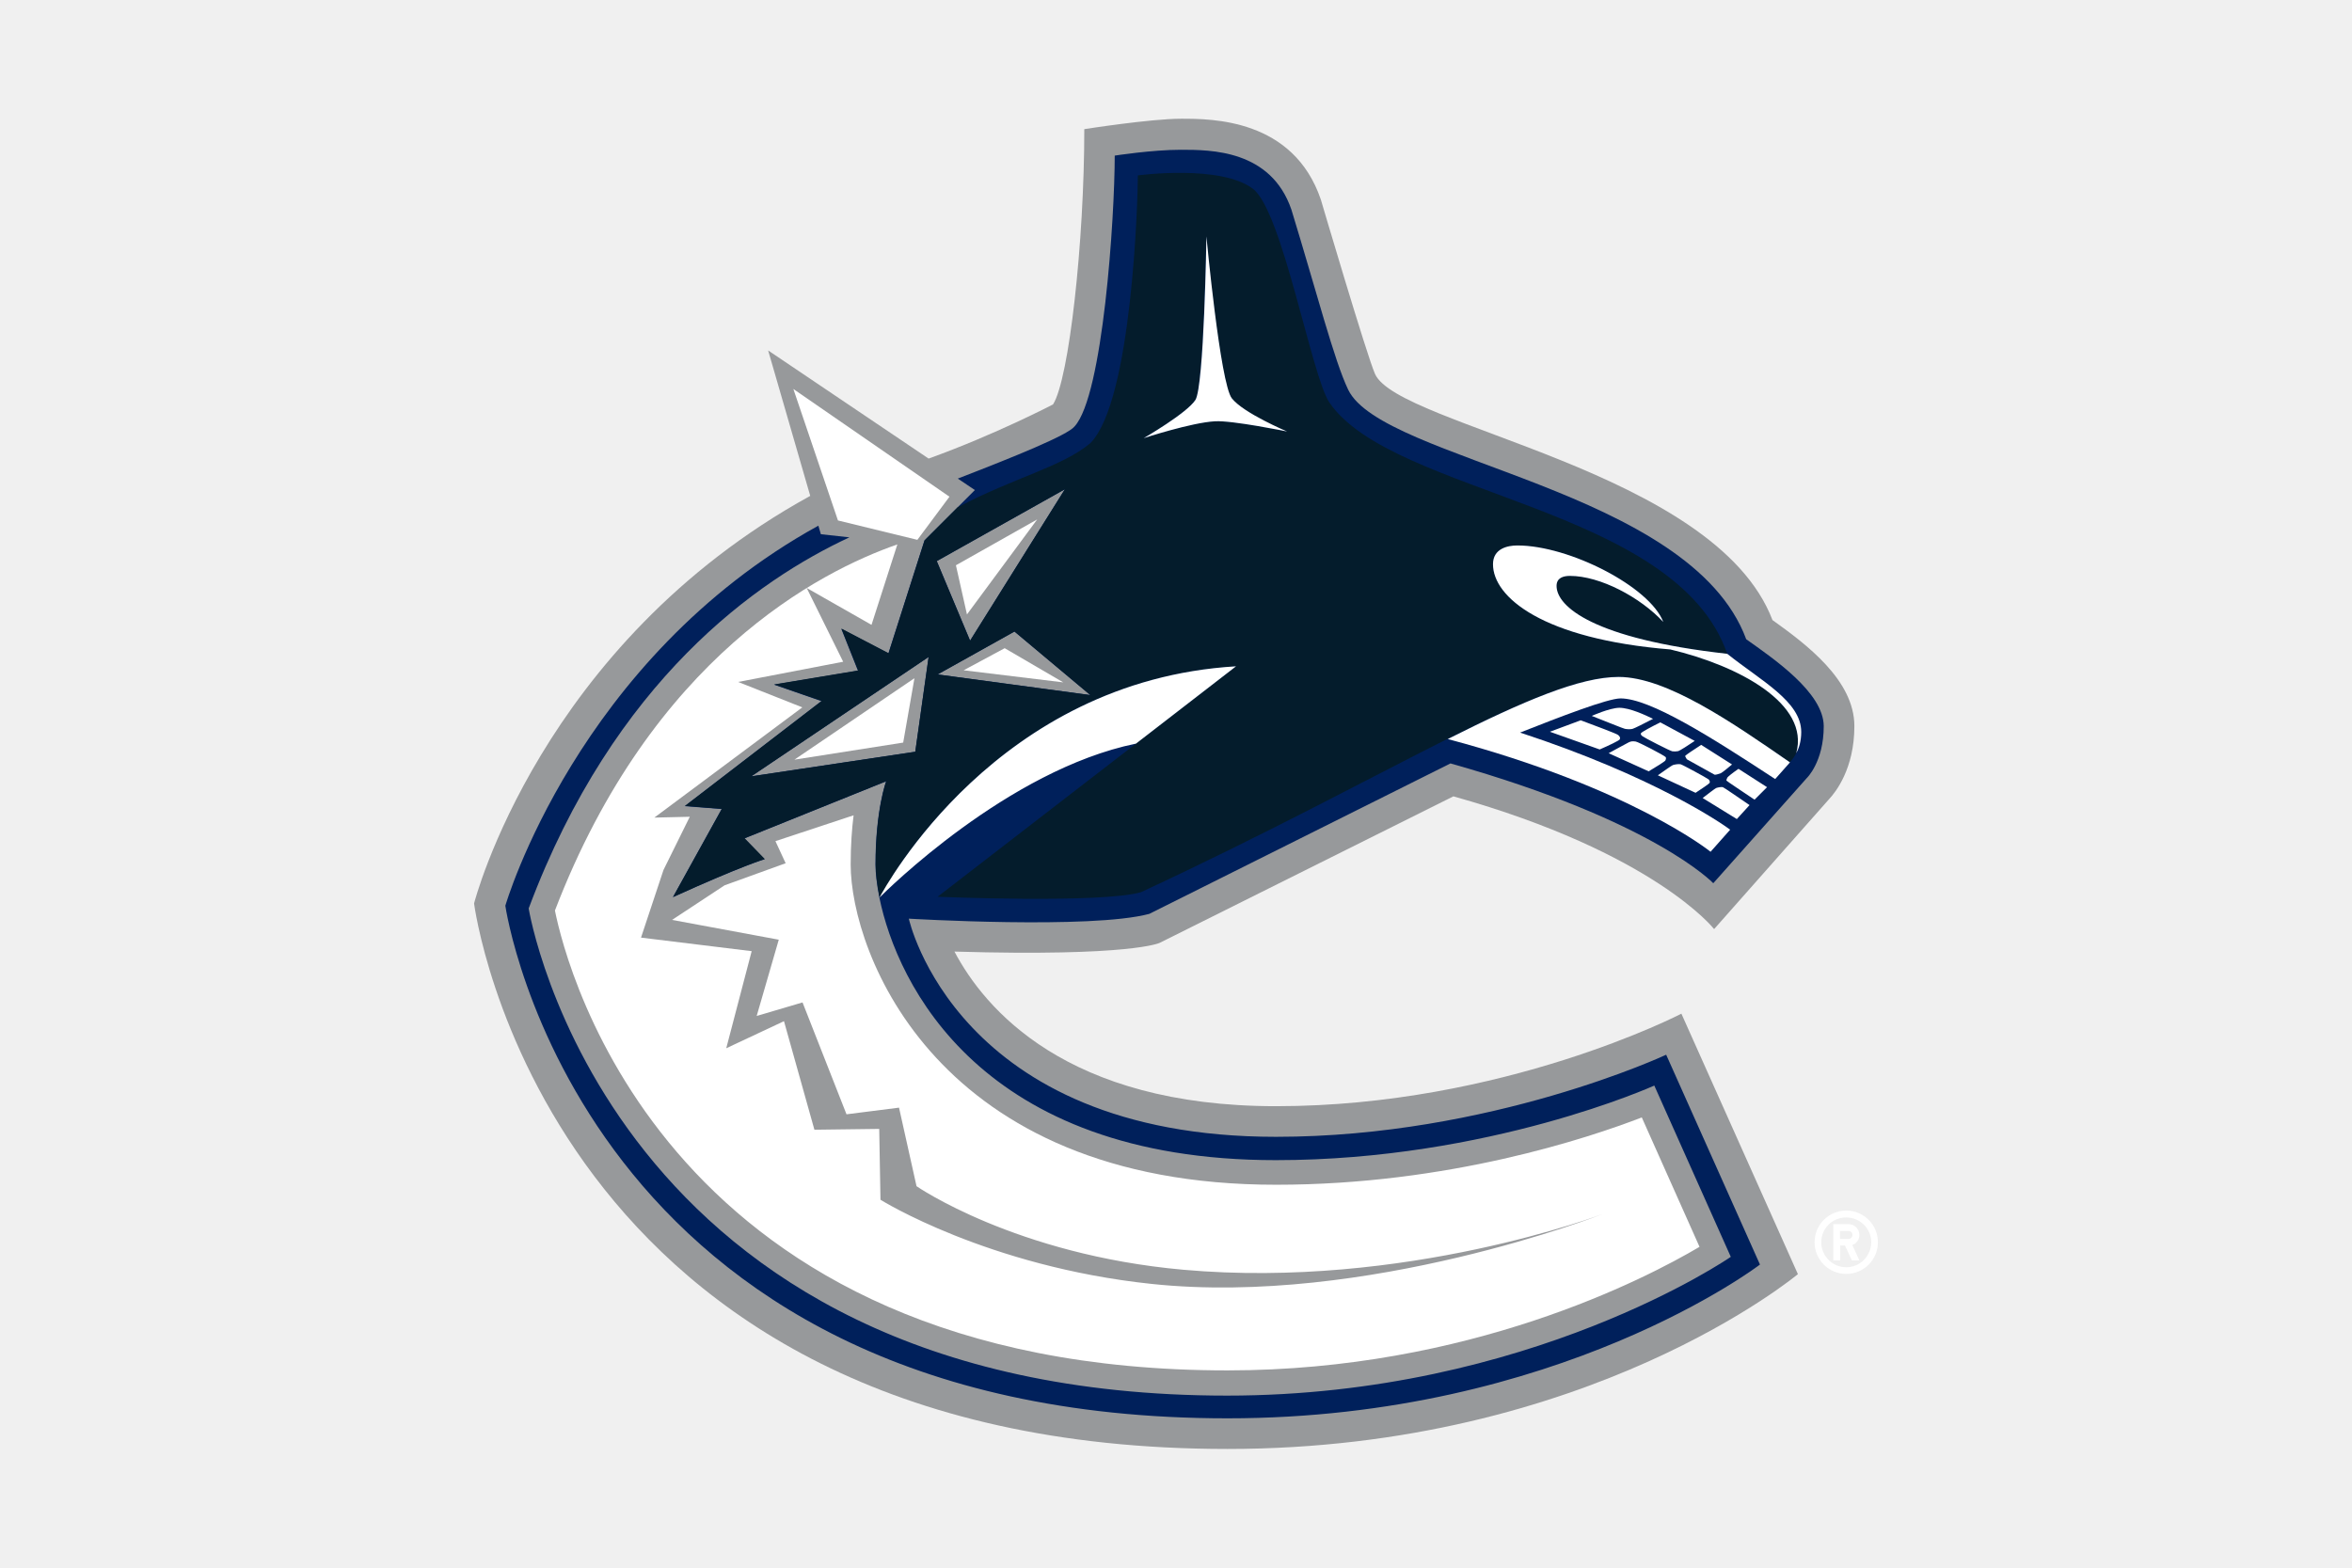
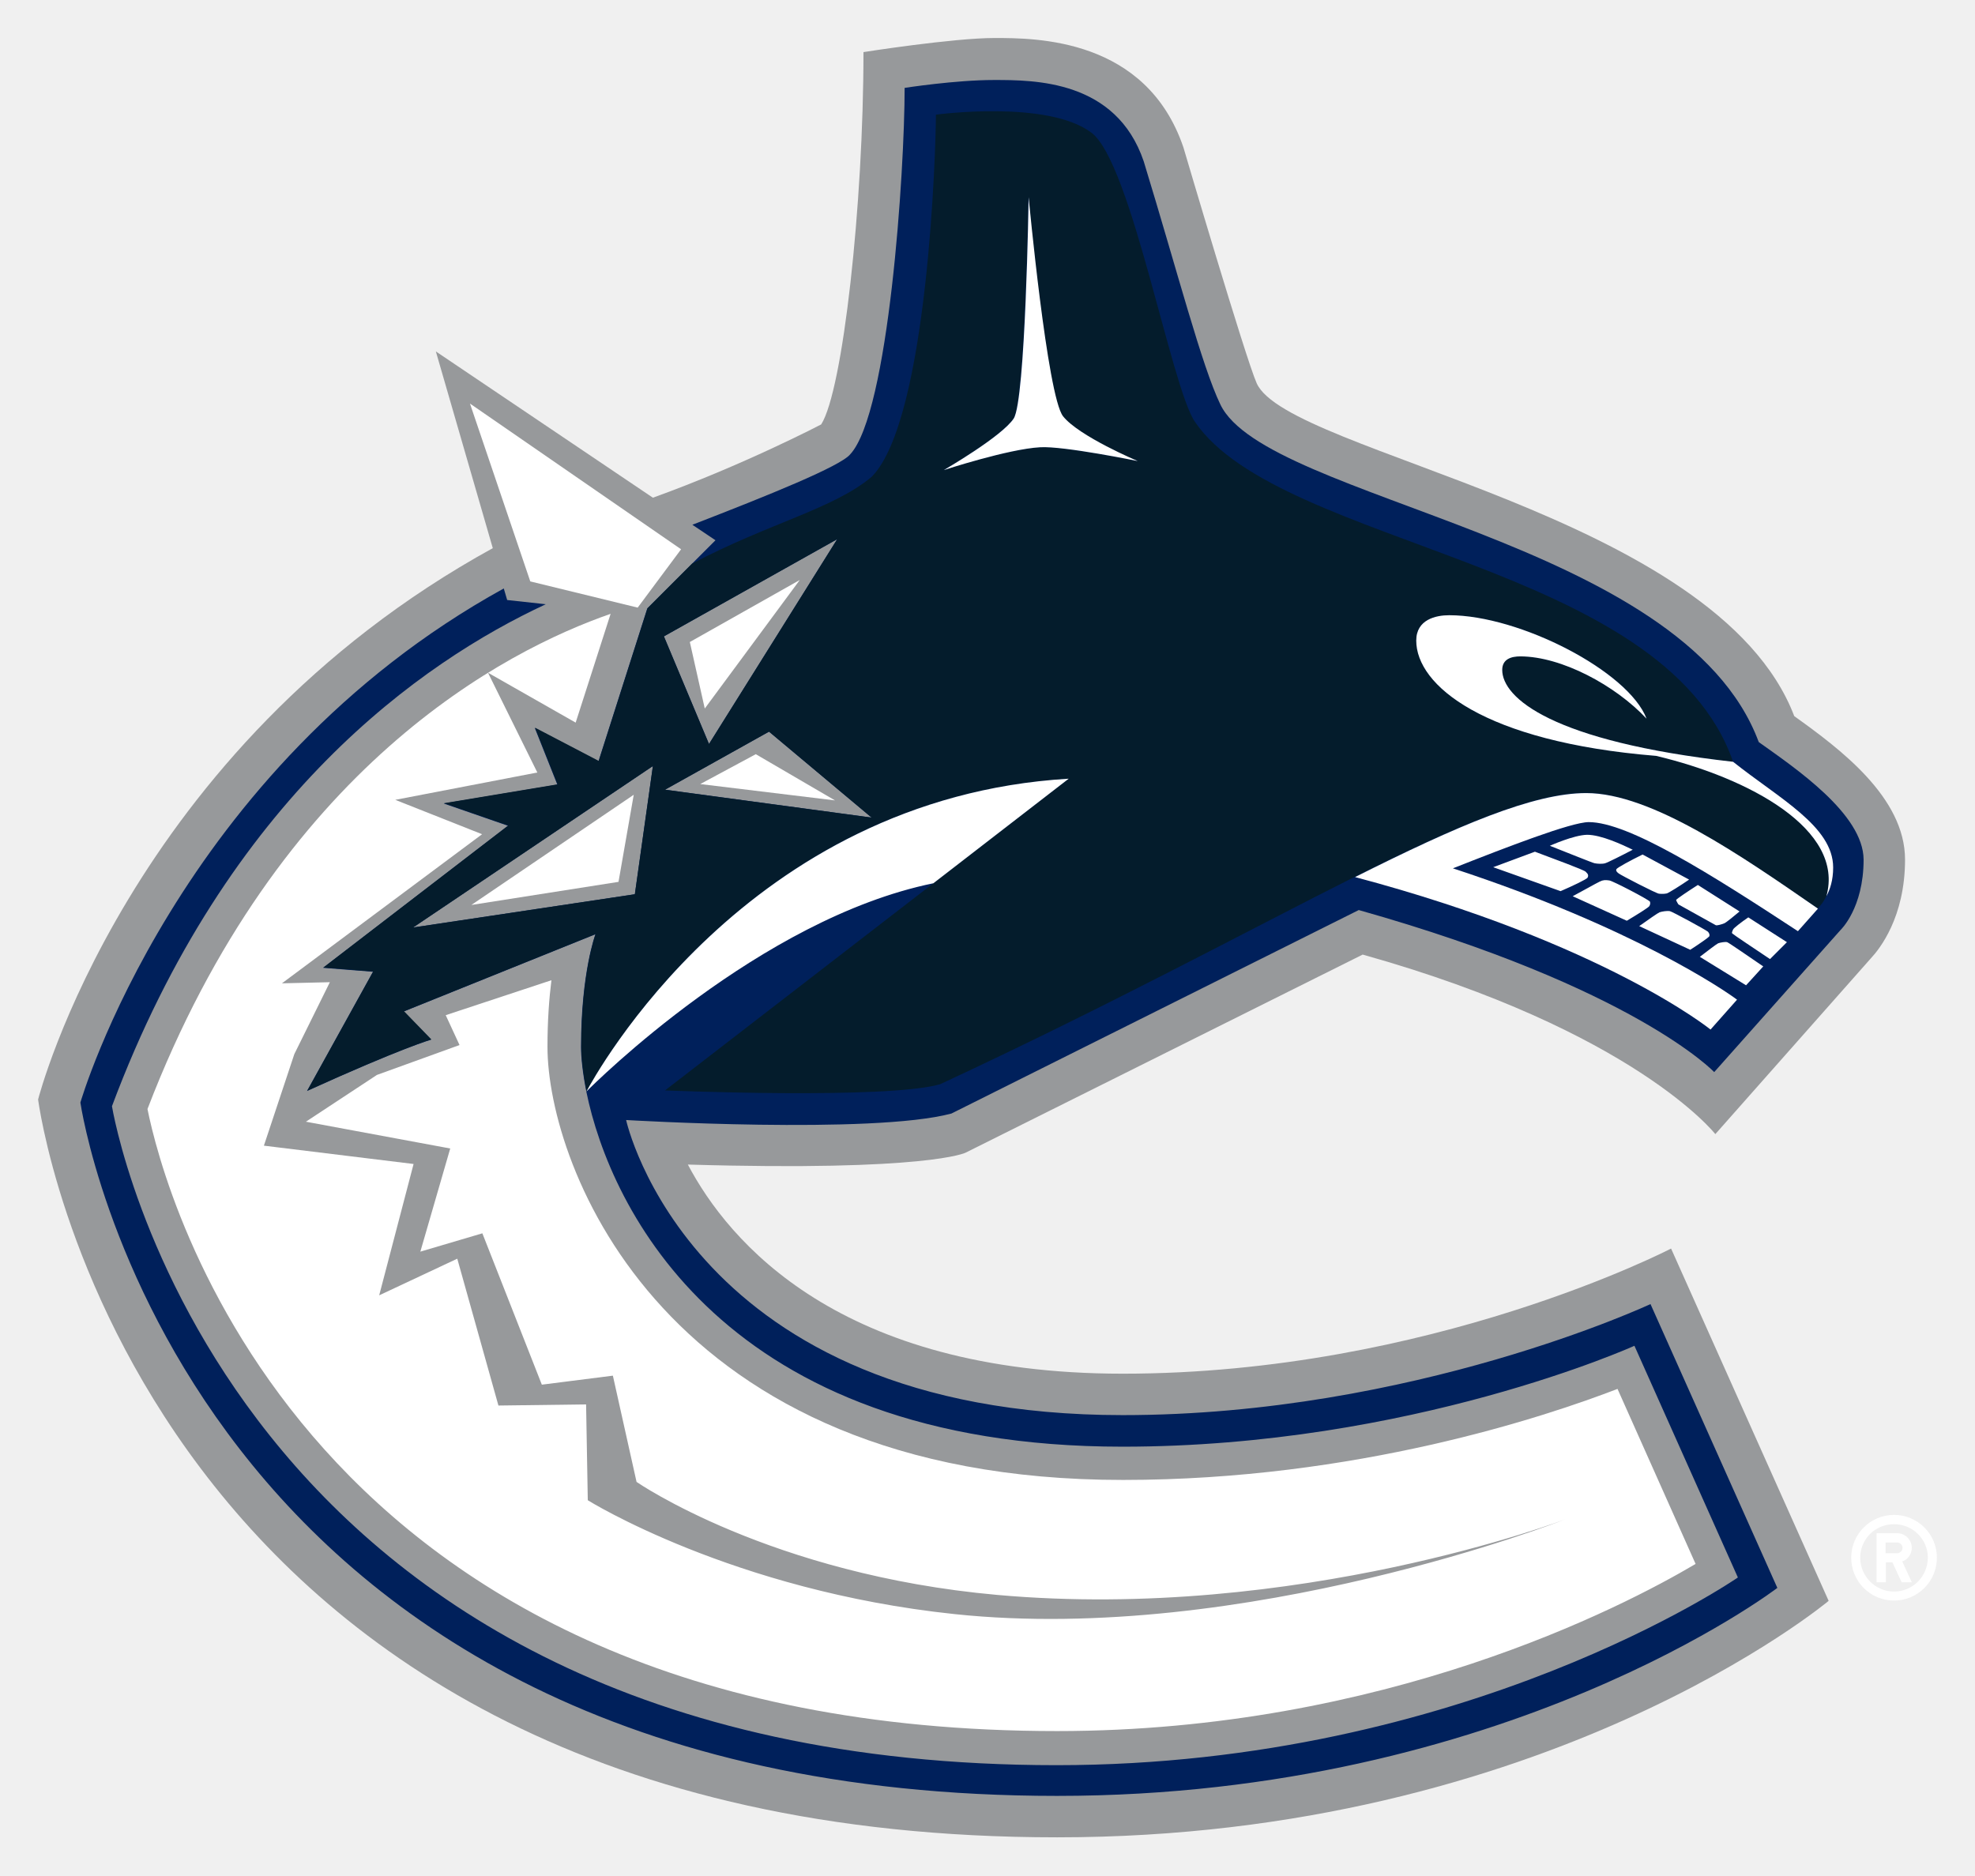
- <svg xmlns="http://www.w3.org/2000/svg" viewBox="0 0 960 640">
+ <svg xmlns="http://www.w3.org/2000/svg" viewBox="182 37 596 566">
  <path fill="#97999b" d="m473.365 384.905 119.857-59.801c82.088 23.053 106.417 54.187 106.417 54.187l46.956-53.081c2.552-2.722 10.293-12.335 10.293-29.773 0-18.8-19.65-33.431-33.431-43.298-23.393-61.332-152.692-79.111-162.22-100.462-3.317-7.401-22.117-71.2-22.117-71.2-11.228-33.006-44.489-33.006-56.993-33.006-12.59 0-39.556 4.254-39.556 4.254 0 46.02-6.209 102.078-12.759 112.37 0 0-23.393 12.25-50.785 22.118l-65.5-44.15 17.183 59.377C220.381 263.09 193.5 368.828 193.5 368.828s28.327 222.7 307.511 222.7c147.589 0 232.824-71.37 232.824-71.37l-47.551-106.331s-72.646 37.769-165.453 37.769c-85.575 0-119.006-39.895-131.255-63.118 72.475 2.126 83.789-3.573 83.789-3.573" />
  <path fill="#00205b" d="M712.739 260.964c-22.798-61.587-148.609-72.816-162.475-101.908-5.614-11.654-12.76-39.471-23.138-73.412-8.336-24.499-32.92-24.499-45.169-24.499-11.739 0-26.966 2.382-26.966 2.382 0 25.094-4.764 97.996-16.418 110.585-2.892 3.573-24.328 12.25-47.636 21.267l6.975 4.678-7.145 7.146-13.441 13.44-14.716 46.105-19.225-10.037 6.805 17.098-34.281 5.699 19.395 6.72-55.803 42.873 15.057 1.19-19.906 35.984c28.667-13.015 37.429-15.482 37.429-15.482l-8.251-8.507 57.844-23.308s-4.338 11.569-4.338 34.027c0 3.232.51 7.996 1.616 13.525 7.146 34.962 41.257 107.097 161.794 107.097 87.192 0 154.479-30.453 154.479-30.453l31.219 69.924s-81.833 56.653-205.603 56.653c-252.984 0-285.054-198.883-285.054-198.883 34.877-93.316 93.572-134.148 130.916-151.501l-11.654-1.276-1.021-3.488c-98.591 54.357-127.768 155.16-127.768 155.16s30.028 209.26 294.751 209.26c135.424 0 217.342-62.778 217.342-62.778l-38.28-85.661S608.534 464.1 520.832 464.1c-130.575 0-149.885-89.063-149.885-89.063s74.347 4.423 98.166-1.957l122.919-61.417c83.279 23.478 107.267 48.912 107.267 48.912l38.11-42.872s6.975-6.551 6.975-21.267c-.085-13.78-20.671-27.646-31.644-35.472M445.038 283.76l-62.353-8.421 31.389-17.523zm-10.378-84.044-38.704 61.842-13.611-32.495zm-128.023 117.22 72.39-48.743-5.444 38.705z" />
  <path fill="#fff" d="m368.649 303.157 4.594-26.286-48.998 33.26zm24.669-29.518 40.661 4.934-23.903-13.951zm-3.147-42.873 4.508 20.075 28.667-38.79z" />
  <path fill="#fff" d="m281.543 333.439-14.461.34 60.396-45-26.2-10.377 42.873-8.252-14.887-30.113 26.456 15.057 10.548-32.836c-31.815 11.059-100.122 46.106-139.763 149.46 4.764 23.734 46.191 187.74 274.506 187.74 98.591 0 170.556-37.344 192.673-50.444l-23.563-52.826c-21.862 8.422-78.941 27.476-149.204 27.476-138.827.085-173.704-95.018-173.704-130.745 0-7.911.51-14.631 1.191-20.076l-31.899 10.549 4.168 9.016-24.924 9.017-21.437 14.12 43.554 8.082-9.017 31.134 18.714-5.53 17.949 45.68 21.436-2.721 7.146 32.07s40.406 27.986 108.883 34.11c90.425 8.082 171.322-22.797 171.322-22.797s-96.464 37.855-184.252 28.582c-67.031-7.06-110.67-34.366-110.67-34.366l-.51-28.922-26.455.34-12.42-44.32-23.563 11.059 10.378-39.64-45.17-5.53 9.187-27.645zm92.891-113.052 13.1-17.608-63.714-43.98 18.204 53.677zM753.57 494.212c-7.145 0-12.93 5.785-12.93 12.93s5.785 12.93 12.93 12.93 12.93-5.784 12.93-12.93-5.784-12.93-12.93-12.93m0 23.138c-5.614 0-10.208-4.593-10.208-10.208s4.509-10.122 10.208-10.122c5.615 0 10.208 4.508 10.208 10.122-.085 5.7-4.593 10.208-10.208 10.208" />
  <path fill="#fff" d="M758.929 504.167c0-2.382-1.956-4.424-4.423-4.424h-6.21v14.8h2.807v-6.038h1.957l2.807 6.039h3.062l-2.892-6.294c1.616-.511 2.892-2.127 2.892-4.083m-4.423 1.616h-3.488v-3.233h3.488a1.616 1.616 0 1 1 0 3.233" />
  <path fill="#041c2c" d="M681.775 265.13c-52.145-4.253-72.391-21.351-72.391-34.791 0-6.465 5.955-7.656 9.953-7.656 21.266 0 54.187 16.843 59.546 31.219-9.357-10.038-25.69-18.8-38.11-18.8-2.637 0-5.444.766-5.444 4.084 0 8.42 14.972 21.606 69.669 27.73-20.926-60.395-136.445-64.65-162.39-102.588-7.23-10.548-19.14-77.92-31.134-87.192-13.185-10.123-47.041-5.53-47.041-5.53 0 9.358-2.297 92.042-19.395 109.31-11.57 9.698-30.964 13.95-54.186 26.2l-13.441 13.44-14.716 46.106-19.225-10.038 6.805 17.098-34.281 5.7 19.395 6.72-55.803 42.873 15.057 1.19-19.906 35.983c28.667-13.015 37.429-15.481 37.429-15.481l-8.251-8.507 57.844-23.308s-4.338 11.569-4.338 34.026c0 3.233.51 7.996 1.616 13.526 2.467-4.764 47.977-88.724 145.462-94.423l-40.832 31.559-80.982 62.523s66.69 2.807 83.024-1.871c51.55-23.99 92.806-46.361 125.13-62.608 31.05-15.567 53.933-25.35 69.755-25.35 19.565 0 46.7 18.885 69.923 34.877 0 0 1.447-1.191 2.637-3.743 5.615-19.99-23.392-35.642-51.38-42.277m-308.192 41.768-66.946 10.038 72.39-48.743zm61.077-107.182-38.705 61.842-13.61-32.495zm-51.975 75.623 31.389-17.524 30.964 25.945zm113.137-103.355c-9.612.596-29.092 6.89-29.092 6.89s17.523-10.122 21.096-15.566 4.508-66.777 4.508-66.777 5.615 60.056 10.378 66.096c4.764 6.04 22.458 13.525 22.458 13.525s-22.287-4.593-29.348-4.168" />
  <path fill="#fff" d="M502.798 162.628c-4.764-6.04-10.378-66.096-10.378-66.096s-.936 61.332-4.509 66.776c-3.573 5.445-21.096 15.567-21.096 15.567s19.48-6.38 29.092-6.89c7.061-.425 29.433 4.168 29.433 4.168s-17.779-7.485-22.542-13.525M358.952 366.445c2.467-2.467 52.315-52.146 104.716-62.864l40.831-31.56c-97.485 5.785-142.995 89.745-145.547 94.424m376.244-67.627c0-12.42-16.332-20.841-30.198-31.9-54.697-6.125-69.669-19.31-69.669-27.731 0-3.318 2.808-4.083 5.445-4.083 12.419 0 28.752 8.76 38.109 18.799-5.444-14.291-38.28-31.22-59.546-31.22-3.998 0-9.952 1.277-9.952 7.657 0 13.44 20.245 30.538 72.39 34.792 27.987 6.635 56.994 22.202 51.38 42.362 1.105-2.041 2.041-4.85 2.041-8.676m-102.589-.086 20.331 7.23c3.743-1.615 7.826-3.572 8.166-4.082.255-.596.255-1.021-.595-1.786-.596-.596-9.698-3.913-15.312-6.04zm17.099-6.464c5.444 2.126 12.929 5.189 13.525 5.274.851.17 2.297.255 3.147 0 .681-.171 5.104-2.382 8.337-4.084-3.148-1.531-9.528-4.508-13.781-4.508-4.083.085-11.228 3.318-11.228 3.318m20.075 7.06c-.17.425 0 .766.68 1.276.766.595 11.314 6.04 12.165 6.125s1.531.085 2.382-.085c.595-.171 4.253-2.467 6.72-4.17l-14.036-7.57c-3.658 1.787-7.571 3.914-7.911 4.424m9.953 11.143c.255-.51.34-.85.17-1.361-.681-.765-11.144-6.21-12.25-6.38-1.191-.17-1.871-.17-2.892.34-.936.426-6.21 3.403-8.166 4.424l16.332 7.4c3.148-1.871 6.55-3.997 6.806-4.423m20.075 5.785c.425.085 1.446-.17 2.552-.596.595-.255 2.977-2.211 4.593-3.572l-12.589-7.996c-3.063 1.956-6.21 4.083-6.55 4.508 0 .085.085.425.68 1.36zm5.189 1.276c-.34.766-.425 1.02-.255 1.19.425.426 6.975 4.765 11.399 7.742l5.103-5.104-11.653-7.486c-2.127 1.446-4.424 3.233-4.594 3.658m-7.231 2.127c.256-.426.085-.936-.34-1.447-.68-.595-10.718-6.04-11.484-6.21-.85-.17-2.381.086-3.147.34-.425.17-3.403 2.213-6.125 4.169l15.397 7.146c2.637-1.702 5.444-3.658 5.699-3.998m2.723 2.04c-.426.17-3.318 2.383-5.53 4.084l13.951 8.592 5.189-5.7c-4.253-2.892-10.378-7.145-10.888-7.315-.511-.17-2.042.085-2.722.34" />
  <path fill="#fff" d="M590.926 301.712c75.198 19.99 107.267 46.02 107.267 46.02l7.996-9.017c-3.743-2.807-31.474-21.862-85.746-39.64 16.163-6.38 35.728-13.951 41.002-13.951 11.994 0 36.663 15.567 63.118 32.92l6.04-6.805c-23.138-15.992-50.274-34.877-69.924-34.877-15.907 0-38.789 9.783-69.753 25.35" />
</svg>
